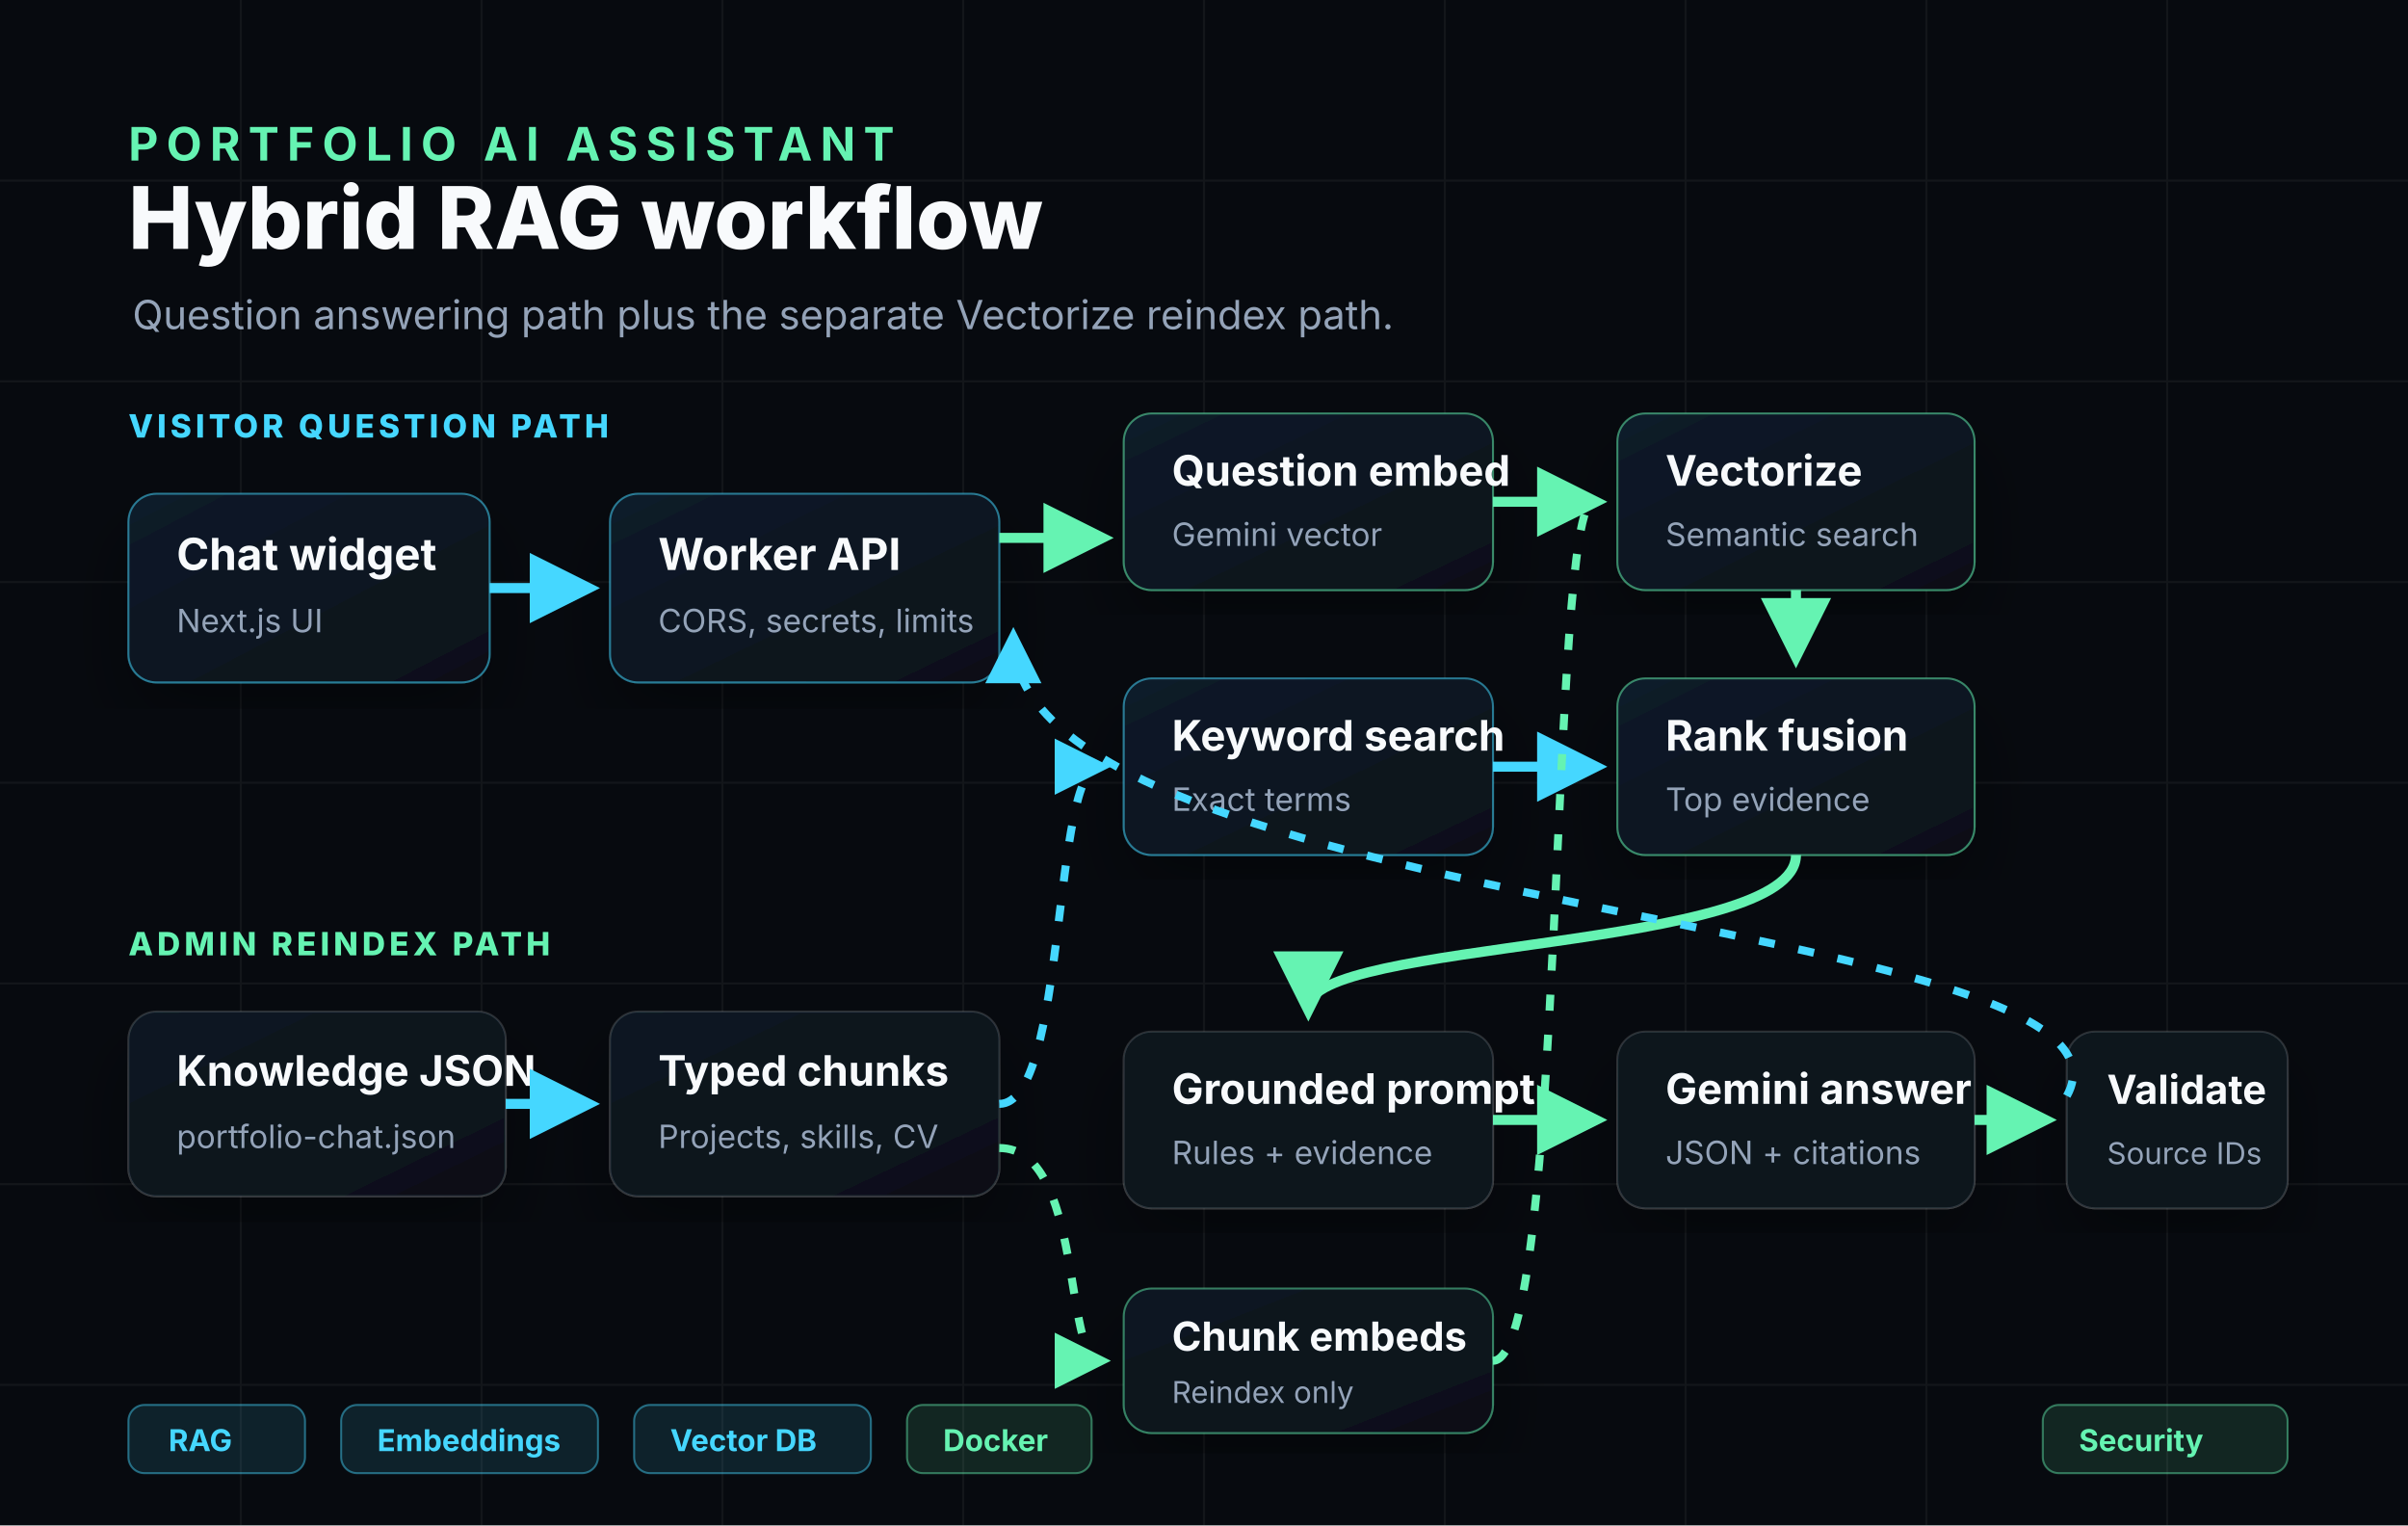
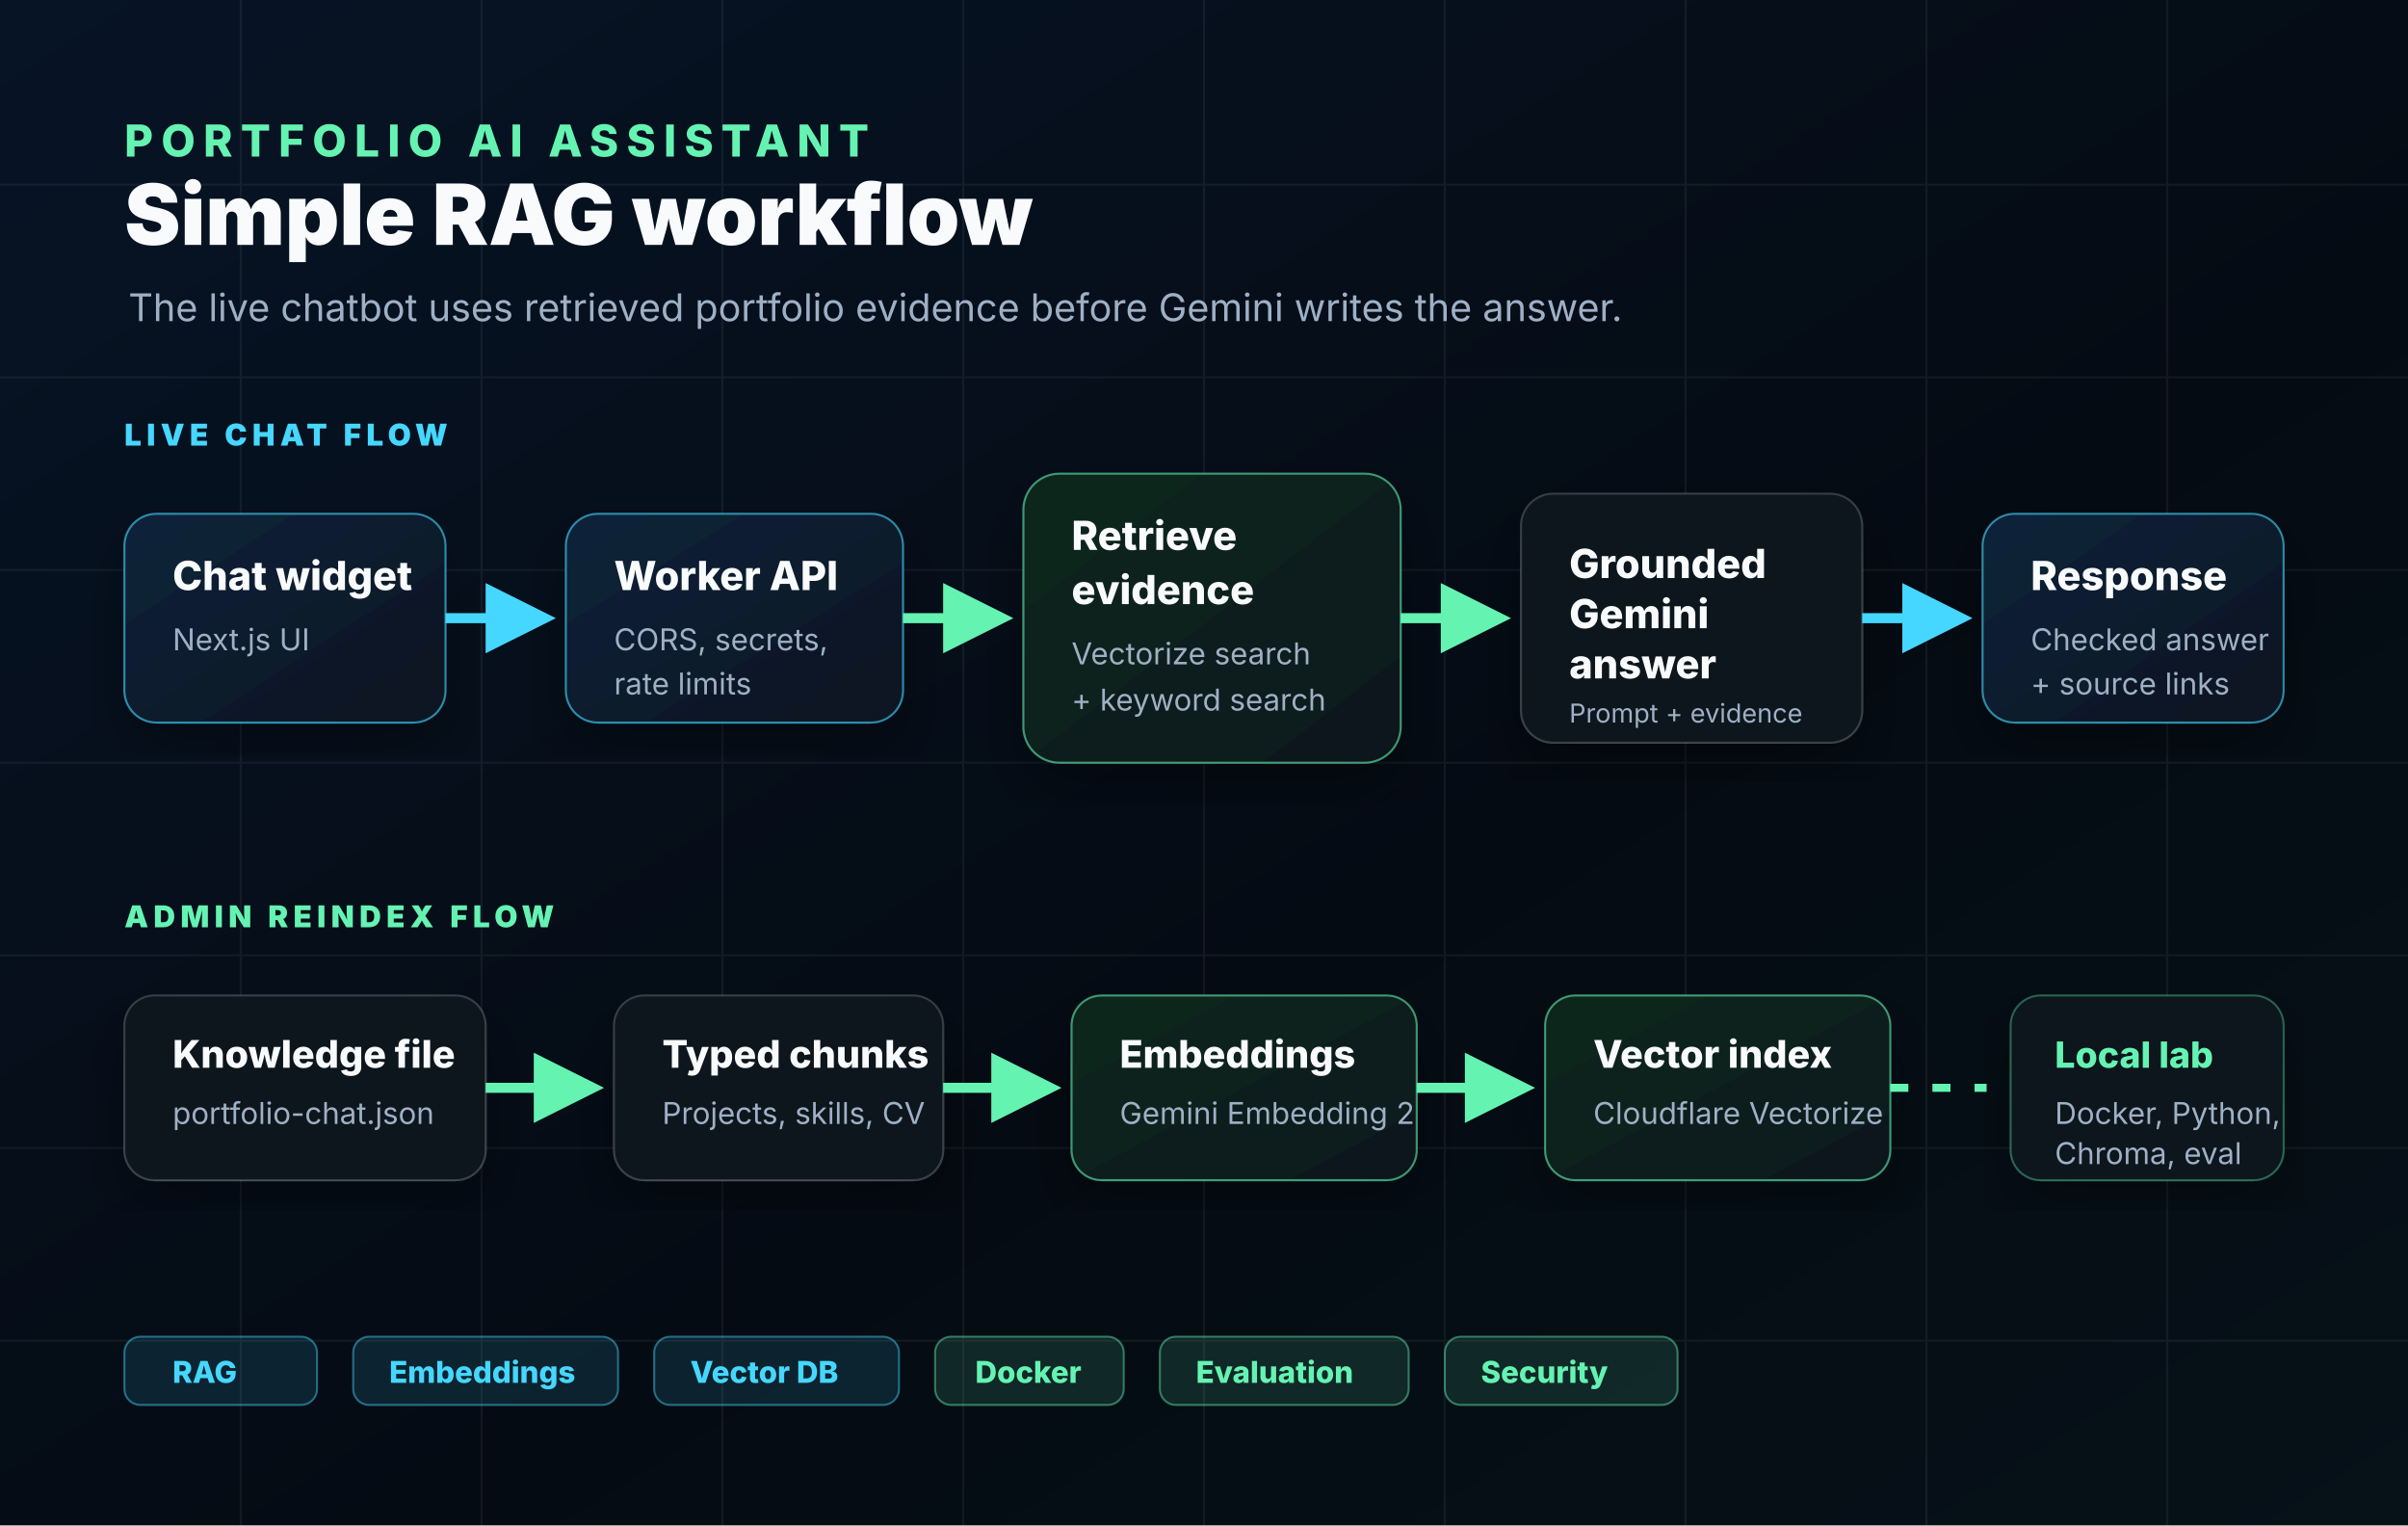
<svg xmlns="http://www.w3.org/2000/svg" width="1200" height="760" viewBox="0 0 1200 760" role="img" aria-labelledby="title desc">
  <defs>
-     <linearGradient id="panel" x1="0" y1="0" x2="1" y2="1">
-       <stop offset="0" stop-color="#0d1b2a" />
-       <stop offset="1" stop-color="#071018" />
+     <linearGradient id="bg" x1="0" y1="0" x2="1" y2="1">
+       <stop offset="0" stop-color="#071426" />
+       <stop offset="0.58" stop-color="#050b13" />
+       <stop offset="1" stop-color="#061118" />
    </linearGradient>
-     <linearGradient id="panelSoft" x1="0" y1="0" x2="1" y2="1">
-       <stop offset="0" stop-color="#0a1722" />
-       <stop offset="1" stop-color="#071018" />
+     <linearGradient id="bluePanel" x1="0" y1="0" x2="1" y2="1">
+       <stop offset="0" stop-color="#10243a" />
+       <stop offset="1" stop-color="#08131f" />
    </linearGradient>
-     <linearGradient id="accent" x1="0" y1="0" x2="1" y2="1">
-       <stop offset="0" stop-color="#45d7ff" />
-       <stop offset="1" stop-color="#65f3b2" />
+     <linearGradient id="greenPanel" x1="0" y1="0" x2="1" y2="1">
+       <stop offset="0" stop-color="#10291f" />
+       <stop offset="1" stop-color="#08161a" />
    </linearGradient>
-     <filter id="shadow" x="-14%" y="-14%" width="128%" height="128%">
-       <feDropShadow dx="0" dy="18" stdDeviation="18" flood-color="#000000" flood-opacity="0.34" />
+     <filter id="shadow" x="-10%" y="-16%" width="120%" height="132%">
+       <feDropShadow dx="0" dy="14" stdDeviation="16" flood-color="#000000" flood-opacity="0.34" />
    </filter>
-     <marker id="arrowBlue" viewBox="0 0 10 10" refX="8" refY="5" markerWidth="7" markerHeight="7" orient="auto-start-reverse">
+     <marker id="arrowBlue" viewBox="0 0 10 10" refX="8" refY="5" markerWidth="7" markerHeight="7" orient="auto">
      <path d="M0 0 10 5 0 10z" fill="#45d7ff" />
    </marker>
-     <marker id="arrowGreen" viewBox="0 0 10 10" refX="8" refY="5" markerWidth="7" markerHeight="7" orient="auto-start-reverse">
+     <marker id="arrowGreen" viewBox="0 0 10 10" refX="8" refY="5" markerWidth="7" markerHeight="7" orient="auto">
      <path d="M0 0 10 5 0 10z" fill="#65f3b2" />
    </marker>
  </defs>
-   <rect width="1200" height="760" fill="#070a0f" />
-   <path d="M0 90H1200M0 190H1200M0 290H1200M0 390H1200M0 490H1200M0 590H1200M0 690H1200M120 0V760M240 0V760M360 0V760M480 0V760M600 0V760M720 0V760M840 0V760M960 0V760M1080 0V760" stroke="#ffffff" stroke-opacity="0.05" />
-   <text x="64" y="80" fill="#65f3b2" font-family="Inter, Arial, sans-serif" font-size="23" font-weight="700" letter-spacing="4">PORTFOLIO AI ASSISTANT</text>
-   <text x="64" y="124" fill="#f8fafc" font-family="Inter, Arial, sans-serif" font-size="43" font-weight="800">Hybrid RAG workflow</text>
-   <text x="66" y="164" fill="#94a3b8" font-family="Inter, Arial, sans-serif" font-size="20">Question answering path plus the separate Vectorize reindex path.</text>
-   <text x="64" y="218" fill="#45d7ff" font-family="Inter, Arial, sans-serif" font-size="16" font-weight="800" letter-spacing="2">VISITOR QUESTION PATH</text>
-   <text x="64" y="476" fill="#65f3b2" font-family="Inter, Arial, sans-serif" font-size="16" font-weight="800" letter-spacing="2">ADMIN REINDEX PATH</text>
+   <rect width="1200" height="760" fill="url(#bg)" />
+   <path d="M0 92H1200M0 188H1200M0 284H1200M0 380H1200M0 476H1200M0 572H1200M0 668H1200M120 0V760M240 0V760M360 0V760M480 0V760M600 0V760M720 0V760M840 0V760M960 0V760M1080 0V760" stroke="#ffffff" stroke-opacity="0.055" />
+   <text x="62" y="78" fill="#65f3b2" font-family="Inter, Arial, sans-serif" font-size="22" font-weight="800" letter-spacing="4">PORTFOLIO AI ASSISTANT</text>
+   <text x="62" y="122" fill="#f8fafc" font-family="Inter, Arial, sans-serif" font-size="42" font-weight="850">Simple RAG workflow</text>
+   <text x="64" y="160" fill="#9fb0c5" font-family="Inter, Arial, sans-serif" font-size="19">The live chatbot uses retrieved portfolio evidence before Gemini writes the answer.</text>
+   <text x="62" y="222" fill="#45d7ff" font-family="Inter, Arial, sans-serif" font-size="15" font-weight="850" letter-spacing="2.6">LIVE CHAT FLOW</text>
  <g filter="url(#shadow)">
-     <rect x="64" y="246" width="180" height="94" rx="14" fill="url(#panel)" stroke="#45d7ff" stroke-opacity="0.52" />
-     <text x="88" y="284" fill="#f8fafc" font-family="Inter, Arial, sans-serif" font-size="22" font-weight="700">Chat widget</text>
-     <text x="88" y="315" fill="#94a3b8" font-family="Inter, Arial, sans-serif" font-size="16">Next.js UI</text>
+     <rect x="62" y="256" width="160" height="104" rx="16" fill="url(#bluePanel)" stroke="#45d7ff" stroke-opacity="0.6" />
+     <text x="86" y="294" fill="#f8fafc" font-family="Inter, Arial, sans-serif" font-size="20" font-weight="800">Chat widget</text>
+     <text x="86" y="324" fill="#9fb0c5" font-family="Inter, Arial, sans-serif" font-size="15">Next.js UI</text>
  </g>
  <g filter="url(#shadow)">
-     <rect x="304" y="246" width="194" height="94" rx="14" fill="url(#panel)" stroke="#45d7ff" stroke-opacity="0.52" />
-     <text x="328" y="284" fill="#f8fafc" font-family="Inter, Arial, sans-serif" font-size="22" font-weight="700">Worker API</text>
-     <text x="328" y="315" fill="#94a3b8" font-family="Inter, Arial, sans-serif" font-size="16">CORS, secrets, limits</text>
+     <rect x="282" y="256" width="168" height="104" rx="16" fill="url(#bluePanel)" stroke="#45d7ff" stroke-opacity="0.6" />
+     <text x="306" y="294" fill="#f8fafc" font-family="Inter, Arial, sans-serif" font-size="20" font-weight="800">Worker API</text>
+     <text x="306" y="324" fill="#9fb0c5" font-family="Inter, Arial, sans-serif" font-size="15">CORS, secrets,</text>
+     <text x="306" y="346" fill="#9fb0c5" font-family="Inter, Arial, sans-serif" font-size="15">rate limits</text>
  </g>
  <g filter="url(#shadow)">
-     <rect x="560" y="206" width="184" height="88" rx="14" fill="url(#panel)" stroke="#65f3b2" stroke-opacity="0.52" />
-     <text x="584" y="242" fill="#f8fafc" font-family="Inter, Arial, sans-serif" font-size="21" font-weight="700">Question embed</text>
-     <text x="584" y="272" fill="#94a3b8" font-family="Inter, Arial, sans-serif" font-size="16">Gemini vector</text>
+     <rect x="510" y="236" width="188" height="144" rx="18" fill="url(#greenPanel)" stroke="#65f3b2" stroke-opacity="0.58" />
+     <text x="534" y="274" fill="#f8fafc" font-family="Inter, Arial, sans-serif" font-size="20" font-weight="800">Retrieve</text>
+     <text x="534" y="301" fill="#f8fafc" font-family="Inter, Arial, sans-serif" font-size="20" font-weight="800">evidence</text>
+     <text x="534" y="331" fill="#9fb0c5" font-family="Inter, Arial, sans-serif" font-size="15">Vectorize search</text>
+     <text x="534" y="354" fill="#9fb0c5" font-family="Inter, Arial, sans-serif" font-size="15">+ keyword search</text>
  </g>
  <g filter="url(#shadow)">
-     <rect x="806" y="206" width="178" height="88" rx="14" fill="url(#panel)" stroke="#65f3b2" stroke-opacity="0.52" />
-     <text x="830" y="242" fill="#f8fafc" font-family="Inter, Arial, sans-serif" font-size="21" font-weight="700">Vectorize</text>
-     <text x="830" y="272" fill="#94a3b8" font-family="Inter, Arial, sans-serif" font-size="16">Semantic search</text>
+     <rect x="758" y="246" width="170" height="124" rx="16" fill="#0b151d" stroke="#ffffff" stroke-opacity="0.18" />
+     <text x="782" y="288" fill="#f8fafc" font-family="Inter, Arial, sans-serif" font-size="20" font-weight="800">Grounded</text>
+     <text x="782" y="313" fill="#f8fafc" font-family="Inter, Arial, sans-serif" font-size="20" font-weight="800">Gemini</text>
+     <text x="782" y="338" fill="#f8fafc" font-family="Inter, Arial, sans-serif" font-size="20" font-weight="800">answer</text>
+     <text x="782" y="360" fill="#9fb0c5" font-family="Inter, Arial, sans-serif" font-size="13">Prompt + evidence</text>
  </g>
  <g filter="url(#shadow)">
-     <rect x="560" y="338" width="184" height="88" rx="14" fill="url(#panel)" stroke="#45d7ff" stroke-opacity="0.52" />
-     <text x="584" y="374" fill="#f8fafc" font-family="Inter, Arial, sans-serif" font-size="21" font-weight="700">Keyword search</text>
-     <text x="584" y="404" fill="#94a3b8" font-family="Inter, Arial, sans-serif" font-size="16">Exact terms</text>
+     <rect x="988" y="256" width="150" height="104" rx="16" fill="url(#bluePanel)" stroke="#45d7ff" stroke-opacity="0.6" />
+     <text x="1012" y="294" fill="#f8fafc" font-family="Inter, Arial, sans-serif" font-size="20" font-weight="800">Response</text>
+     <text x="1012" y="324" fill="#9fb0c5" font-family="Inter, Arial, sans-serif" font-size="15">Checked answer</text>
+     <text x="1012" y="346" fill="#9fb0c5" font-family="Inter, Arial, sans-serif" font-size="15">+ source links</text>
+   </g>
+   <path d="M222 308H270" stroke="#45d7ff" stroke-width="5" marker-end="url(#arrowBlue)" />
+   <path d="M450 308H498" stroke="#65f3b2" stroke-width="5" marker-end="url(#arrowGreen)" />
+   <path d="M698 308H746" stroke="#65f3b2" stroke-width="5" marker-end="url(#arrowGreen)" />
+   <path d="M928 308H976" stroke="#45d7ff" stroke-width="5" marker-end="url(#arrowBlue)" />
+   <text x="62" y="462" fill="#65f3b2" font-family="Inter, Arial, sans-serif" font-size="15" font-weight="850" letter-spacing="2.6">ADMIN REINDEX FLOW</text>
+   <g filter="url(#shadow)">
+     <rect x="62" y="496" width="180" height="92" rx="15" fill="#0b151d" stroke="#ffffff" stroke-opacity="0.18" />
+     <text x="86" y="532" fill="#f8fafc" font-family="Inter, Arial, sans-serif" font-size="19" font-weight="800">Knowledge file</text>
+     <text x="86" y="560" fill="#9fb0c5" font-family="Inter, Arial, sans-serif" font-size="15">portfolio-chat.json</text>
  </g>
  <g filter="url(#shadow)">
-     <rect x="806" y="338" width="178" height="88" rx="14" fill="url(#panel)" stroke="#65f3b2" stroke-opacity="0.52" />
-     <text x="830" y="374" fill="#f8fafc" font-family="Inter, Arial, sans-serif" font-size="21" font-weight="700">Rank fusion</text>
-     <text x="830" y="404" fill="#94a3b8" font-family="Inter, Arial, sans-serif" font-size="16">Top evidence</text>
+     <rect x="306" y="496" width="164" height="92" rx="15" fill="#0b151d" stroke="#ffffff" stroke-opacity="0.18" />
+     <text x="330" y="532" fill="#f8fafc" font-family="Inter, Arial, sans-serif" font-size="19" font-weight="800">Typed chunks</text>
+     <text x="330" y="560" fill="#9fb0c5" font-family="Inter, Arial, sans-serif" font-size="15">Projects, skills, CV</text>
  </g>
  <g filter="url(#shadow)">
-     <rect x="560" y="514" width="184" height="88" rx="14" fill="#08131b" stroke="#ffffff" stroke-opacity="0.15" />
-     <text x="584" y="550" fill="#f8fafc" font-family="Inter, Arial, sans-serif" font-size="21" font-weight="700">Grounded prompt</text>
-     <text x="584" y="580" fill="#94a3b8" font-family="Inter, Arial, sans-serif" font-size="16">Rules + evidence</text>
+     <rect x="534" y="496" width="172" height="92" rx="15" fill="url(#greenPanel)" stroke="#65f3b2" stroke-opacity="0.58" />
+     <text x="558" y="532" fill="#f8fafc" font-family="Inter, Arial, sans-serif" font-size="19" font-weight="800">Embeddings</text>
+     <text x="558" y="560" fill="#9fb0c5" font-family="Inter, Arial, sans-serif" font-size="15">Gemini Embedding 2</text>
  </g>
  <g filter="url(#shadow)">
-     <rect x="806" y="514" width="178" height="88" rx="14" fill="#08131b" stroke="#ffffff" stroke-opacity="0.15" />
-     <text x="830" y="550" fill="#f8fafc" font-family="Inter, Arial, sans-serif" font-size="21" font-weight="700">Gemini answer</text>
-     <text x="830" y="580" fill="#94a3b8" font-family="Inter, Arial, sans-serif" font-size="16">JSON + citations</text>
+     <rect x="770" y="496" width="172" height="92" rx="15" fill="url(#greenPanel)" stroke="#65f3b2" stroke-opacity="0.58" />
+     <text x="794" y="532" fill="#f8fafc" font-family="Inter, Arial, sans-serif" font-size="19" font-weight="800">Vector index</text>
+     <text x="794" y="560" fill="#9fb0c5" font-family="Inter, Arial, sans-serif" font-size="15">Cloudflare Vectorize</text>
  </g>
  <g filter="url(#shadow)">
-     <rect x="1030" y="514" width="110" height="88" rx="14" fill="#08131b" stroke="#ffffff" stroke-opacity="0.15" />
-     <text x="1050" y="550" fill="#f8fafc" font-family="Inter, Arial, sans-serif" font-size="20" font-weight="700">Validate</text>
-     <text x="1050" y="580" fill="#94a3b8" font-family="Inter, Arial, sans-serif" font-size="15">Source IDs</text>
+     <rect x="1002" y="496" width="136" height="92" rx="15" fill="#09131b" stroke="#65f3b2" stroke-opacity="0.36" />
+     <text x="1024" y="532" fill="#65f3b2" font-family="Inter, Arial, sans-serif" font-size="18" font-weight="800">Local lab</text>
+     <text x="1024" y="560" fill="#9fb0c5" font-family="Inter, Arial, sans-serif" font-size="15">Docker, Python,</text>
+     <text x="1024" y="580" fill="#9fb0c5" font-family="Inter, Arial, sans-serif" font-size="15">Chroma, eval</text>
  </g>
-   <g filter="url(#shadow)">
-     <rect x="64" y="504" width="188" height="92" rx="14" fill="url(#panelSoft)" stroke="#ffffff" stroke-opacity="0.15" />
-     <text x="88" y="541" fill="#f8fafc" font-family="Inter, Arial, sans-serif" font-size="21" font-weight="700">Knowledge JSON</text>
-     <text x="88" y="572" fill="#94a3b8" font-family="Inter, Arial, sans-serif" font-size="16">portfolio-chat.json</text>
-   </g>
-   <g filter="url(#shadow)">
-     <rect x="304" y="504" width="194" height="92" rx="14" fill="url(#panelSoft)" stroke="#ffffff" stroke-opacity="0.15" />
-     <text x="328" y="541" fill="#f8fafc" font-family="Inter, Arial, sans-serif" font-size="21" font-weight="700">Typed chunks</text>
-     <text x="328" y="572" fill="#94a3b8" font-family="Inter, Arial, sans-serif" font-size="16">Projects, skills, CV</text>
-   </g>
-   <g filter="url(#shadow)">
-     <rect x="560" y="642" width="184" height="72" rx="14" fill="url(#panelSoft)" stroke="#65f3b2" stroke-opacity="0.48" />
-     <text x="584" y="673" fill="#f8fafc" font-family="Inter, Arial, sans-serif" font-size="20" font-weight="700">Chunk embeds</text>
-     <text x="584" y="699" fill="#94a3b8" font-family="Inter, Arial, sans-serif" font-size="15">Reindex only</text>
-   </g>
-   <path d="M244 293H292" stroke="#45d7ff" stroke-width="5" marker-end="url(#arrowBlue)" />
-   <path d="M498 268H548" stroke="#65f3b2" stroke-width="5" marker-end="url(#arrowGreen)" />
-   <path d="M744 250H794" stroke="#65f3b2" stroke-width="5" marker-end="url(#arrowGreen)" />
-   <path d="M895 294V326" stroke="#65f3b2" stroke-width="5" marker-end="url(#arrowGreen)" />
-   <path d="M744 382H794" stroke="#45d7ff" stroke-width="5" marker-end="url(#arrowBlue)" />
-   <path d="M895 426C895 474 652 468 652 502" stroke="#65f3b2" stroke-width="5" fill="none" marker-end="url(#arrowGreen)" />
-   <path d="M744 558H794" stroke="#65f3b2" stroke-width="5" marker-end="url(#arrowGreen)" />
-   <path d="M984 558H1018" stroke="#65f3b2" stroke-width="5" marker-end="url(#arrowGreen)" />
-   <path d="M1030 546C1080 456 505 456 505 318" stroke="#45d7ff" stroke-width="4" fill="none" stroke-dasharray="8 12" marker-end="url(#arrowBlue)" />
-   <path d="M252 550H292" stroke="#45d7ff" stroke-width="5" marker-end="url(#arrowBlue)" />
-   <path d="M498 550C532 550 524 382 548 382" stroke="#45d7ff" stroke-width="4" fill="none" stroke-dasharray="8 12" marker-end="url(#arrowBlue)" />
-   <path d="M498 572C540 572 530 678 548 678" stroke="#65f3b2" stroke-width="4" fill="none" stroke-dasharray="8 12" marker-end="url(#arrowGreen)" />
-   <path d="M744 678C780 678 772 250 794 250" stroke="#65f3b2" stroke-width="4" fill="none" stroke-dasharray="8 12" marker-end="url(#arrowGreen)" />
+   <path d="M242 542H294" stroke="#65f3b2" stroke-width="5" marker-end="url(#arrowGreen)" />
+   <path d="M470 542H522" stroke="#65f3b2" stroke-width="5" marker-end="url(#arrowGreen)" />
+   <path d="M706 542H758" stroke="#65f3b2" stroke-width="5" marker-end="url(#arrowGreen)" />
+   <path d="M942 542H990" stroke="#65f3b2" stroke-width="4" stroke-dasharray="9 12" />
  <g>
-     <rect x="64" y="700" width="88" height="34" rx="8" fill="#45d7ff" fill-opacity="0.12" stroke="#45d7ff" stroke-opacity="0.45" />
-     <text x="84" y="723" fill="#45d7ff" font-family="Inter, Arial, sans-serif" font-size="15" font-weight="700">RAG</text>
-     <rect x="170" y="700" width="128" height="34" rx="8" fill="#45d7ff" fill-opacity="0.12" stroke="#45d7ff" stroke-opacity="0.45" />
-     <text x="188" y="723" fill="#45d7ff" font-family="Inter, Arial, sans-serif" font-size="15" font-weight="700">Embeddings</text>
-     <rect x="316" y="700" width="118" height="34" rx="8" fill="#45d7ff" fill-opacity="0.12" stroke="#45d7ff" stroke-opacity="0.45" />
-     <text x="334" y="723" fill="#45d7ff" font-family="Inter, Arial, sans-serif" font-size="15" font-weight="700">Vector DB</text>
-     <rect x="452" y="700" width="92" height="34" rx="8" fill="#65f3b2" fill-opacity="0.12" stroke="#65f3b2" stroke-opacity="0.45" />
-     <text x="470" y="723" fill="#65f3b2" font-family="Inter, Arial, sans-serif" font-size="15" font-weight="700">Docker</text>
-     <rect x="1018" y="700" width="122" height="34" rx="8" fill="#65f3b2" fill-opacity="0.12" stroke="#65f3b2" stroke-opacity="0.45" />
-     <text x="1036" y="723" fill="#65f3b2" font-family="Inter, Arial, sans-serif" font-size="15" font-weight="700">Security</text>
+     <rect x="62" y="666" width="96" height="34" rx="8" fill="#45d7ff" fill-opacity="0.12" stroke="#45d7ff" stroke-opacity="0.45" />
+     <text x="86" y="689" fill="#45d7ff" font-family="Inter, Arial, sans-serif" font-size="15" font-weight="800">RAG</text>
+     <rect x="176" y="666" width="132" height="34" rx="8" fill="#45d7ff" fill-opacity="0.12" stroke="#45d7ff" stroke-opacity="0.45" />
+     <text x="194" y="689" fill="#45d7ff" font-family="Inter, Arial, sans-serif" font-size="15" font-weight="800">Embeddings</text>
+     <rect x="326" y="666" width="122" height="34" rx="8" fill="#45d7ff" fill-opacity="0.12" stroke="#45d7ff" stroke-opacity="0.45" />
+     <text x="344" y="689" fill="#45d7ff" font-family="Inter, Arial, sans-serif" font-size="15" font-weight="800">Vector DB</text>
+     <rect x="466" y="666" width="94" height="34" rx="8" fill="#65f3b2" fill-opacity="0.12" stroke="#65f3b2" stroke-opacity="0.45" />
+     <text x="486" y="689" fill="#65f3b2" font-family="Inter, Arial, sans-serif" font-size="15" font-weight="800">Docker</text>
+     <rect x="578" y="666" width="124" height="34" rx="8" fill="#65f3b2" fill-opacity="0.12" stroke="#65f3b2" stroke-opacity="0.45" />
+     <text x="596" y="689" fill="#65f3b2" font-family="Inter, Arial, sans-serif" font-size="15" font-weight="800">Evaluation</text>
+     <rect x="720" y="666" width="116" height="34" rx="8" fill="#65f3b2" fill-opacity="0.12" stroke="#65f3b2" stroke-opacity="0.45" />
+     <text x="738" y="689" fill="#65f3b2" font-family="Inter, Arial, sans-serif" font-size="15" font-weight="800">Security</text>
  </g>
</svg>
